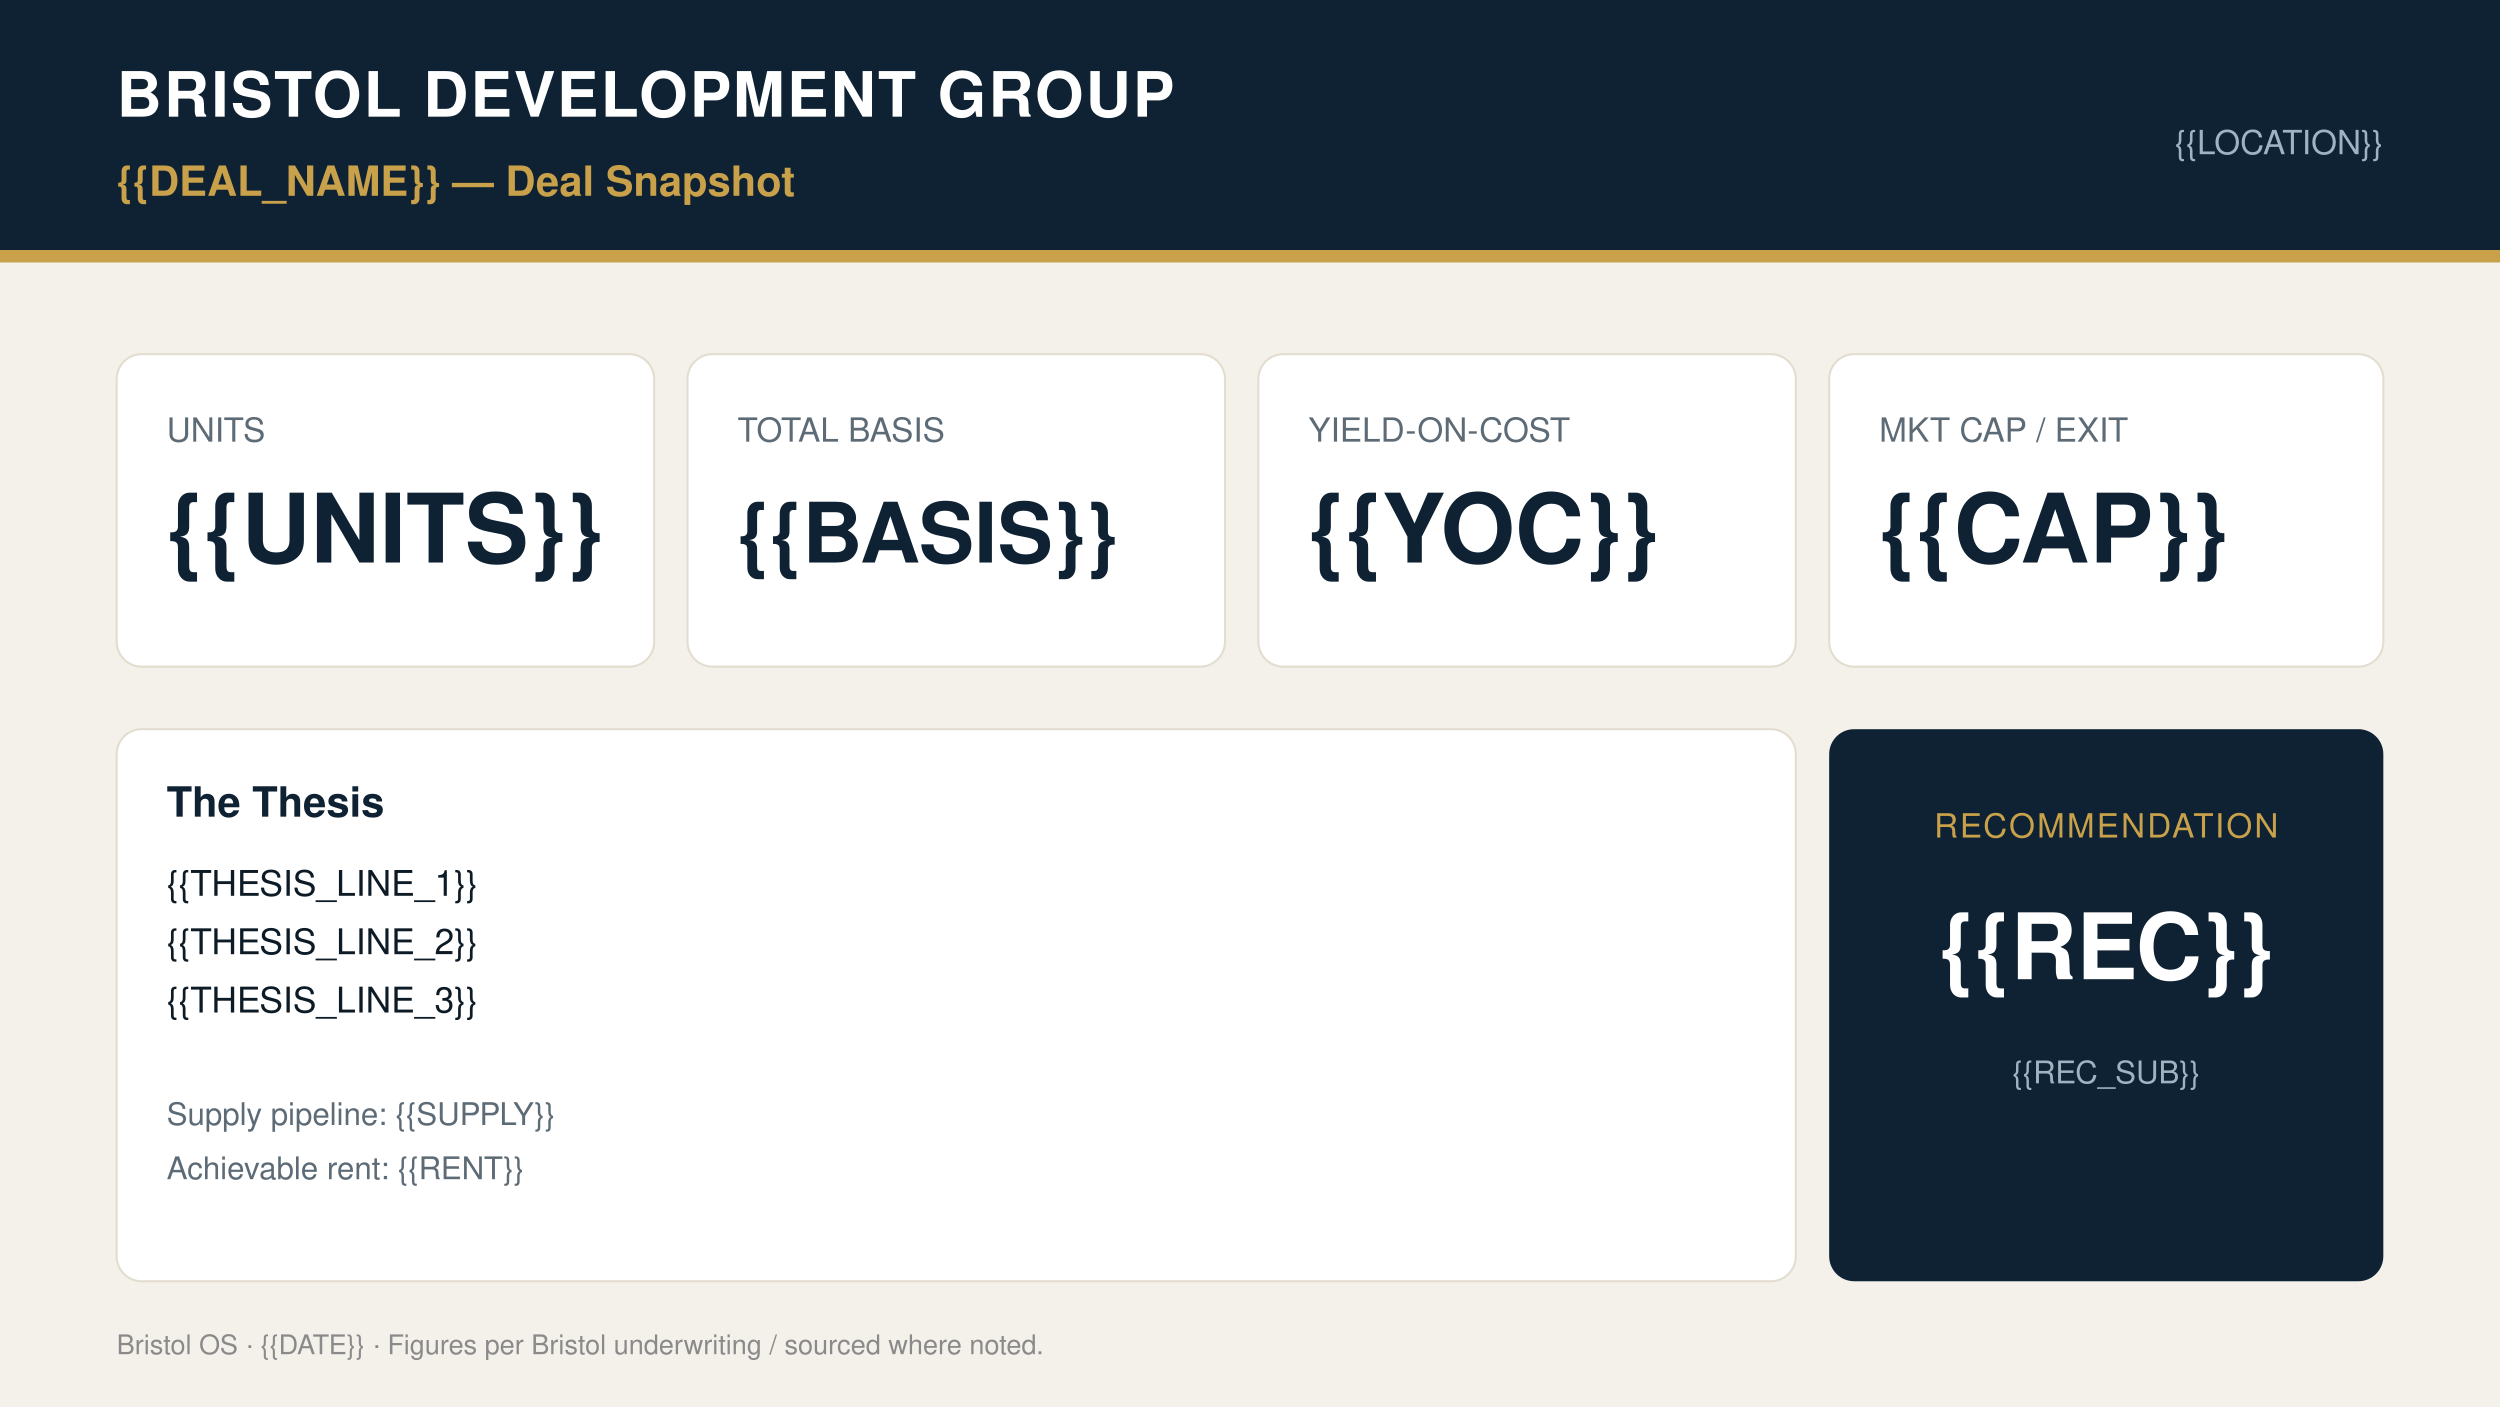
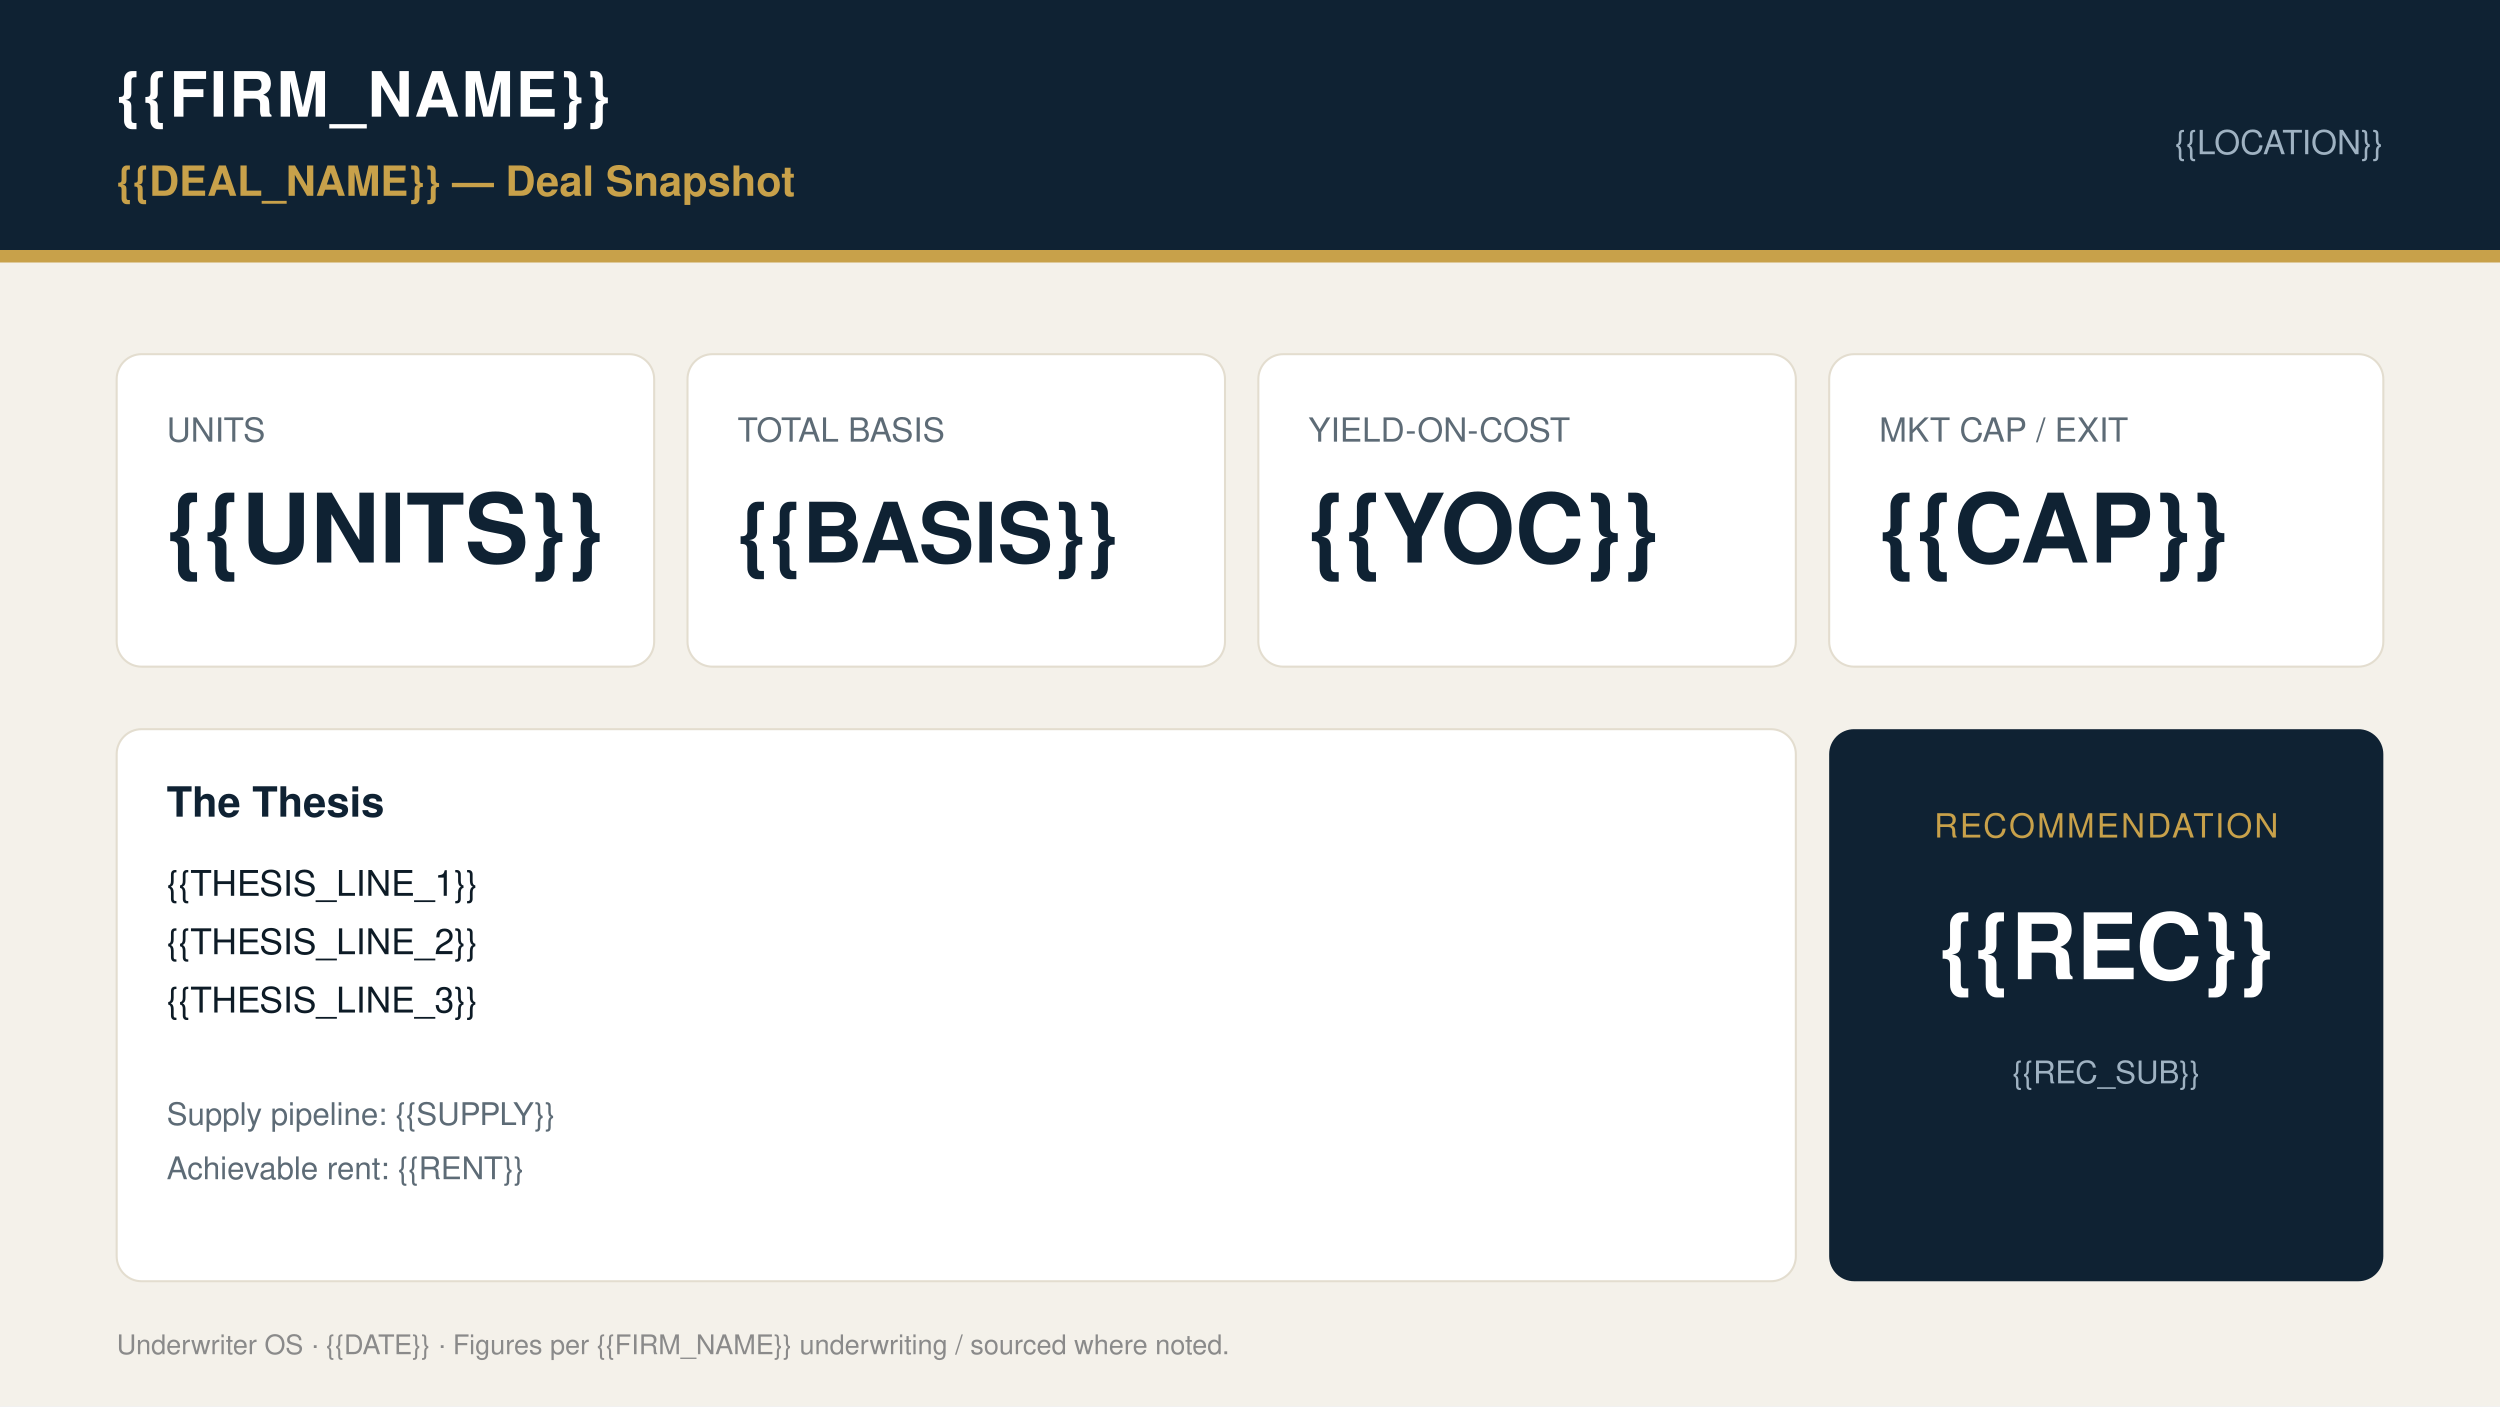
<svg xmlns="http://www.w3.org/2000/svg" viewBox="0 0 1200 675" font-family="Helvetica, Arial, sans-serif">
  <rect width="1200" height="675" fill="#f4f1ea" />
  <rect width="1200" height="120" fill="#0f2233" />
  <rect y="120" width="1200" height="6" fill="#c8a14a" />
-   <text x="56" y="56" fill="#ffffff" font-size="30" font-weight="700" letter-spacing="1">BRISTOL DEVELOPMENT GROUP</text>
+   <text x="56" y="56" fill="#ffffff" font-size="30" font-weight="700" letter-spacing="1">{{FIRM_NAME}}</text>
  <text x="56" y="94" fill="#c8a14a" font-size="20" font-weight="600">{{DEAL_NAME}} — Deal Snapshot</text>
  <text x="1144" y="74" text-anchor="end" fill="#9fb2c2" font-size="16">{{LOCATION}}</text>
  <g>
    <rect x="56" y="170" width="258" height="150" rx="12" fill="#ffffff" stroke="#e3ddcf" />
    <rect x="330" y="170" width="258" height="150" rx="12" fill="#ffffff" stroke="#e3ddcf" />
    <rect x="604" y="170" width="258" height="150" rx="12" fill="#ffffff" stroke="#e3ddcf" />
    <rect x="878" y="170" width="266" height="150" rx="12" fill="#ffffff" stroke="#e3ddcf" />
    <text x="80" y="212" fill="#5d6b76" font-size="16">UNITS</text>
    <text x="80" y="270" fill="#0f2233" font-size="46" font-weight="700">{{UNITS}}</text>
    <text x="354" y="212" fill="#5d6b76" font-size="16">TOTAL BASIS</text>
    <text x="354" y="270" fill="#0f2233" font-size="40" font-weight="700">{{BASIS}}</text>
    <text x="628" y="212" fill="#5d6b76" font-size="16">YIELD-ON-COST</text>
    <text x="628" y="270" fill="#0f2233" font-size="46" font-weight="700">{{YOC}}</text>
    <text x="902" y="212" fill="#5d6b76" font-size="16">MKT CAP / EXIT</text>
    <text x="902" y="270" fill="#0f2233" font-size="46" font-weight="700">{{CAP}}</text>
  </g>
  <rect x="56" y="350" width="806" height="265" rx="12" fill="#ffffff" stroke="#e3ddcf" />
  <text x="80" y="392" fill="#0f2233" font-size="20" font-weight="700">The Thesis</text>
  <text x="80" y="430" fill="#0d1b26" font-size="17">{{THESIS_LINE_1}}</text>
  <text x="80" y="458" fill="#0d1b26" font-size="17">{{THESIS_LINE_2}}</text>
  <text x="80" y="486" fill="#0d1b26" font-size="17">{{THESIS_LINE_3}}</text>
  <text x="80" y="540" fill="#5d6b76" font-size="15">Supply pipeline: {{SUPPLY}}</text>
  <text x="80" y="566" fill="#5d6b76" font-size="15">Achievable rent: {{RENT}}</text>
  <rect x="878" y="350" width="266" height="265" rx="12" fill="#0f2233" />
  <text x="1011" y="402" text-anchor="middle" fill="#c8a14a" font-size="16" letter-spacing="1">RECOMMENDATION</text>
  <text x="1011" y="470" text-anchor="middle" fill="#ffffff" font-size="44" font-weight="700">{{REC}}</text>
  <text x="1011" y="520" text-anchor="middle" fill="#9fb2c2" font-size="15">{{REC_SUB}}</text>
-   <text x="56" y="650" fill="#8a8a8a" font-size="13">Bristol OS · {{DATE}} · Figures per Bristol underwriting / sourced where noted.</text>
+   <text x="56" y="650" fill="#8a8a8a" font-size="13">Underwriter OS · {{DATE}} · Figures per {{FIRM_NAME}} underwriting / sourced where noted.</text>
</svg>
